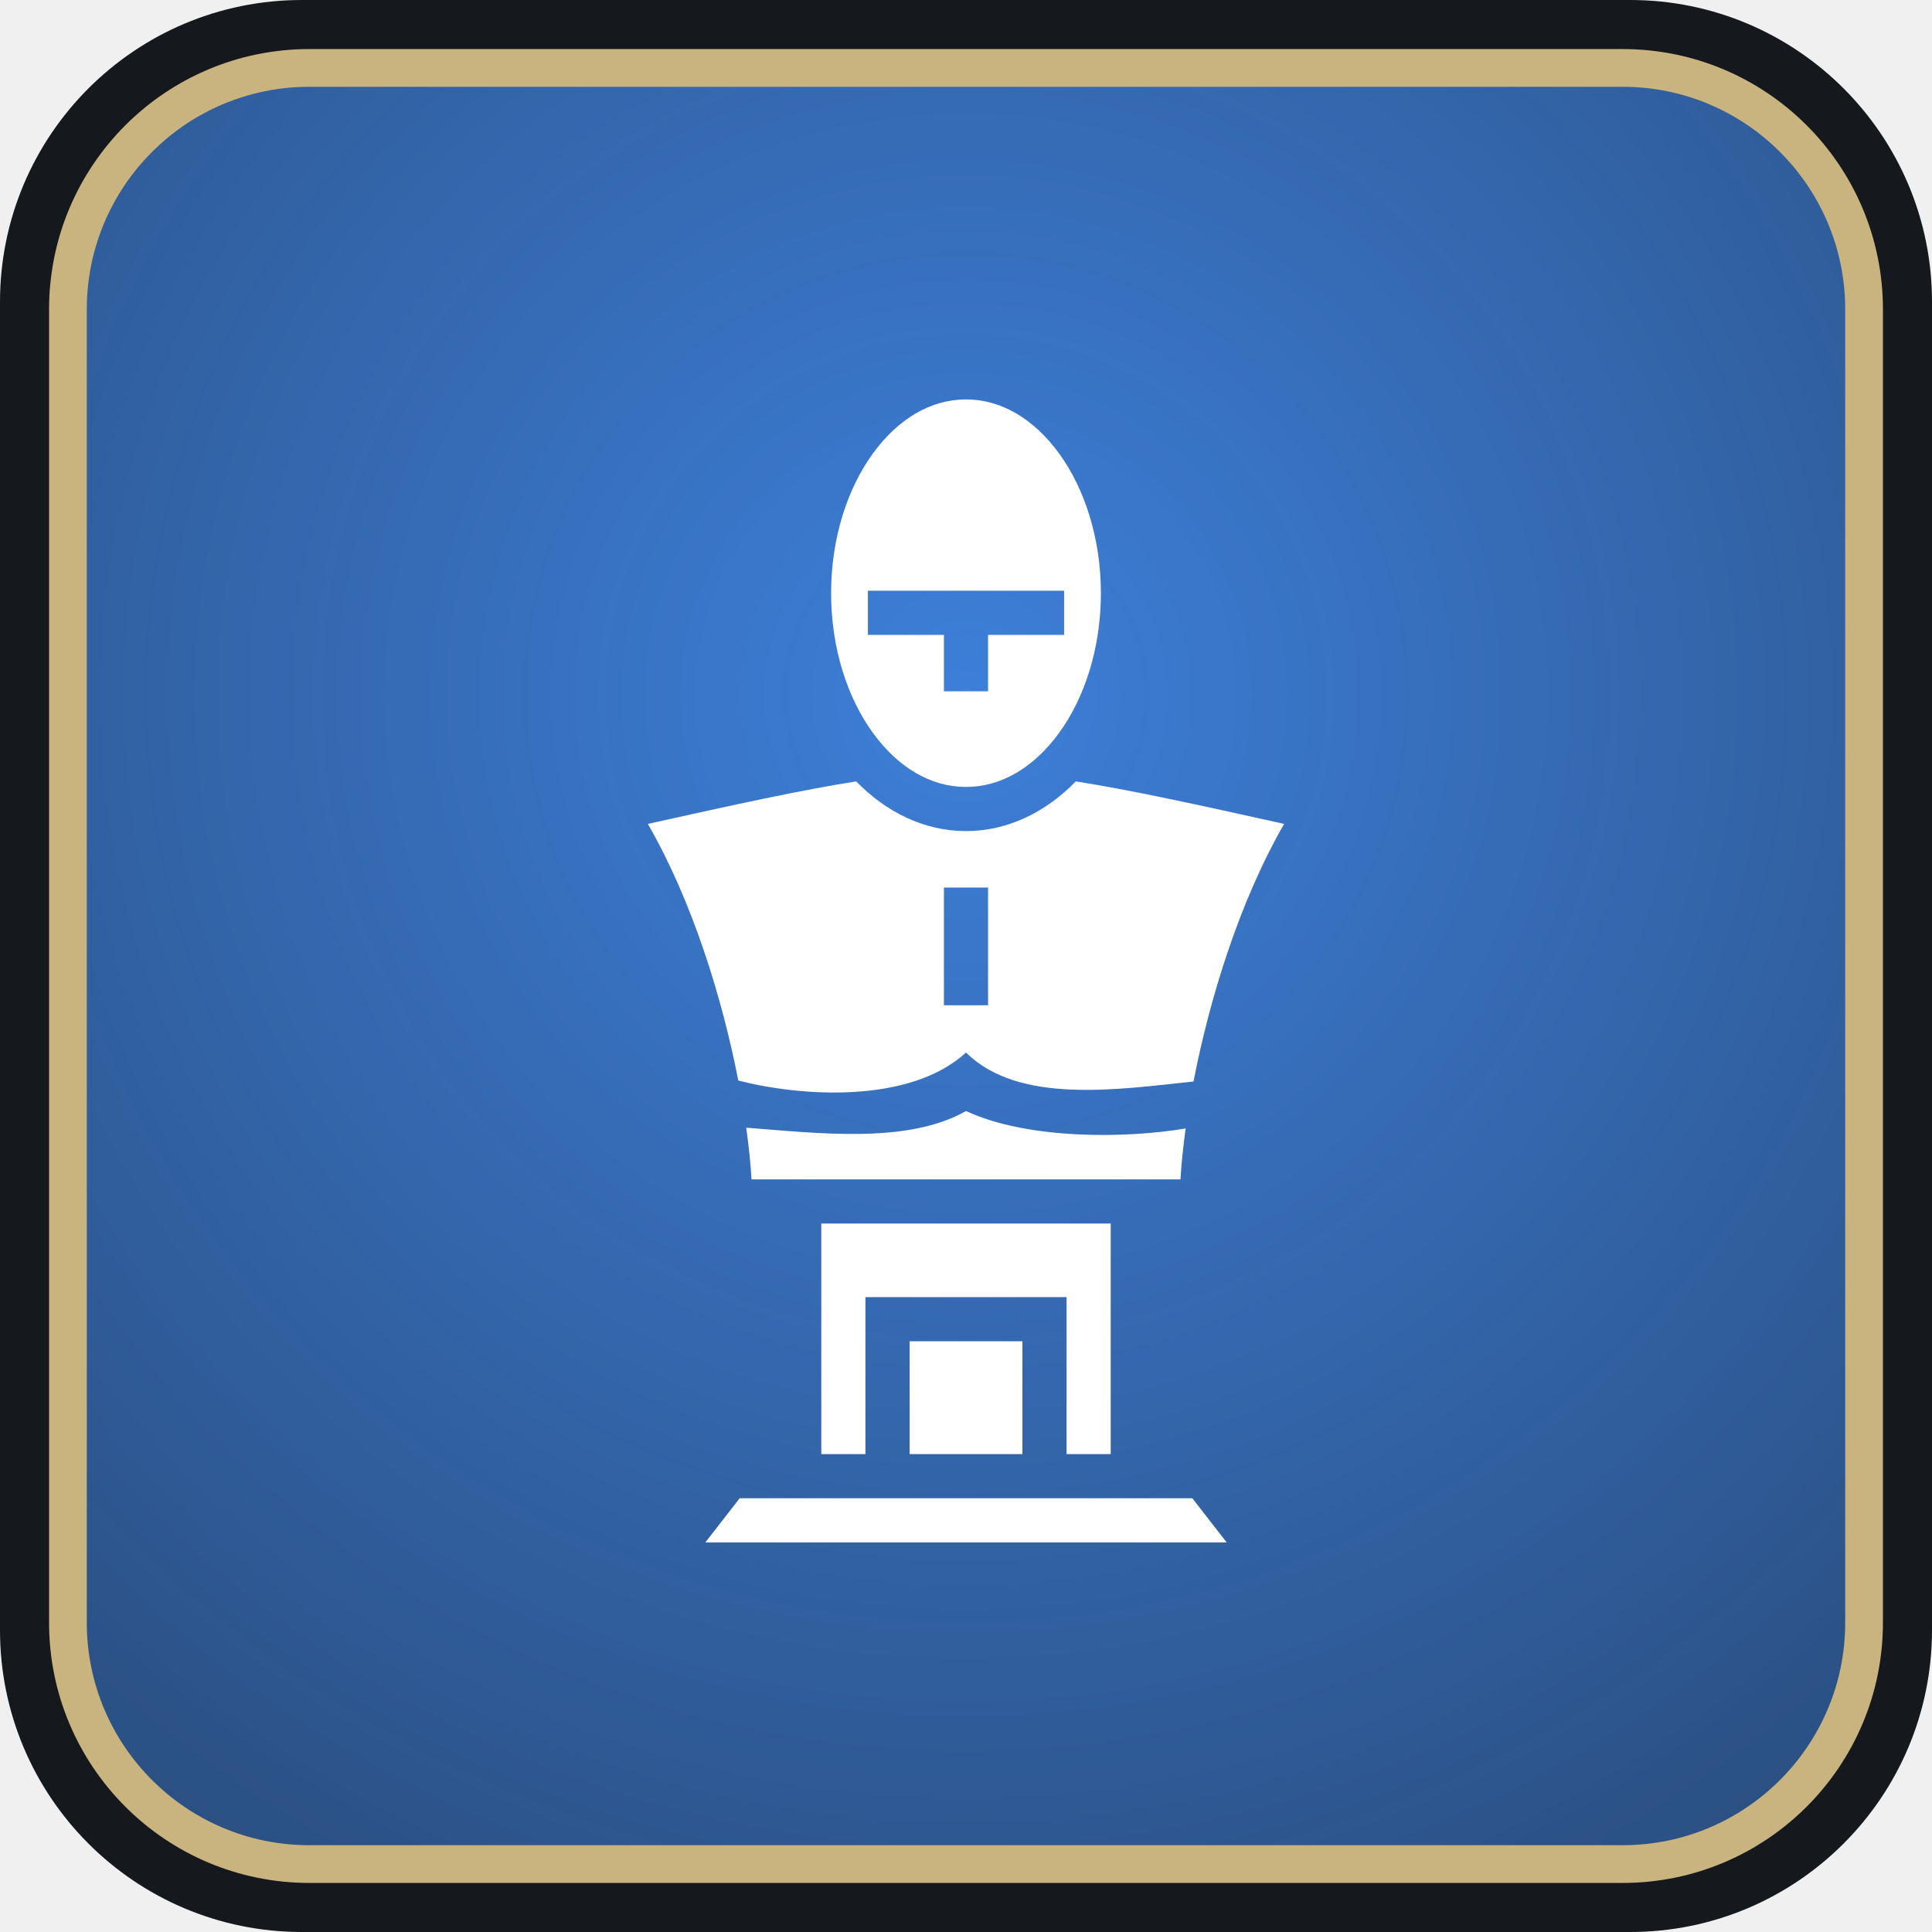
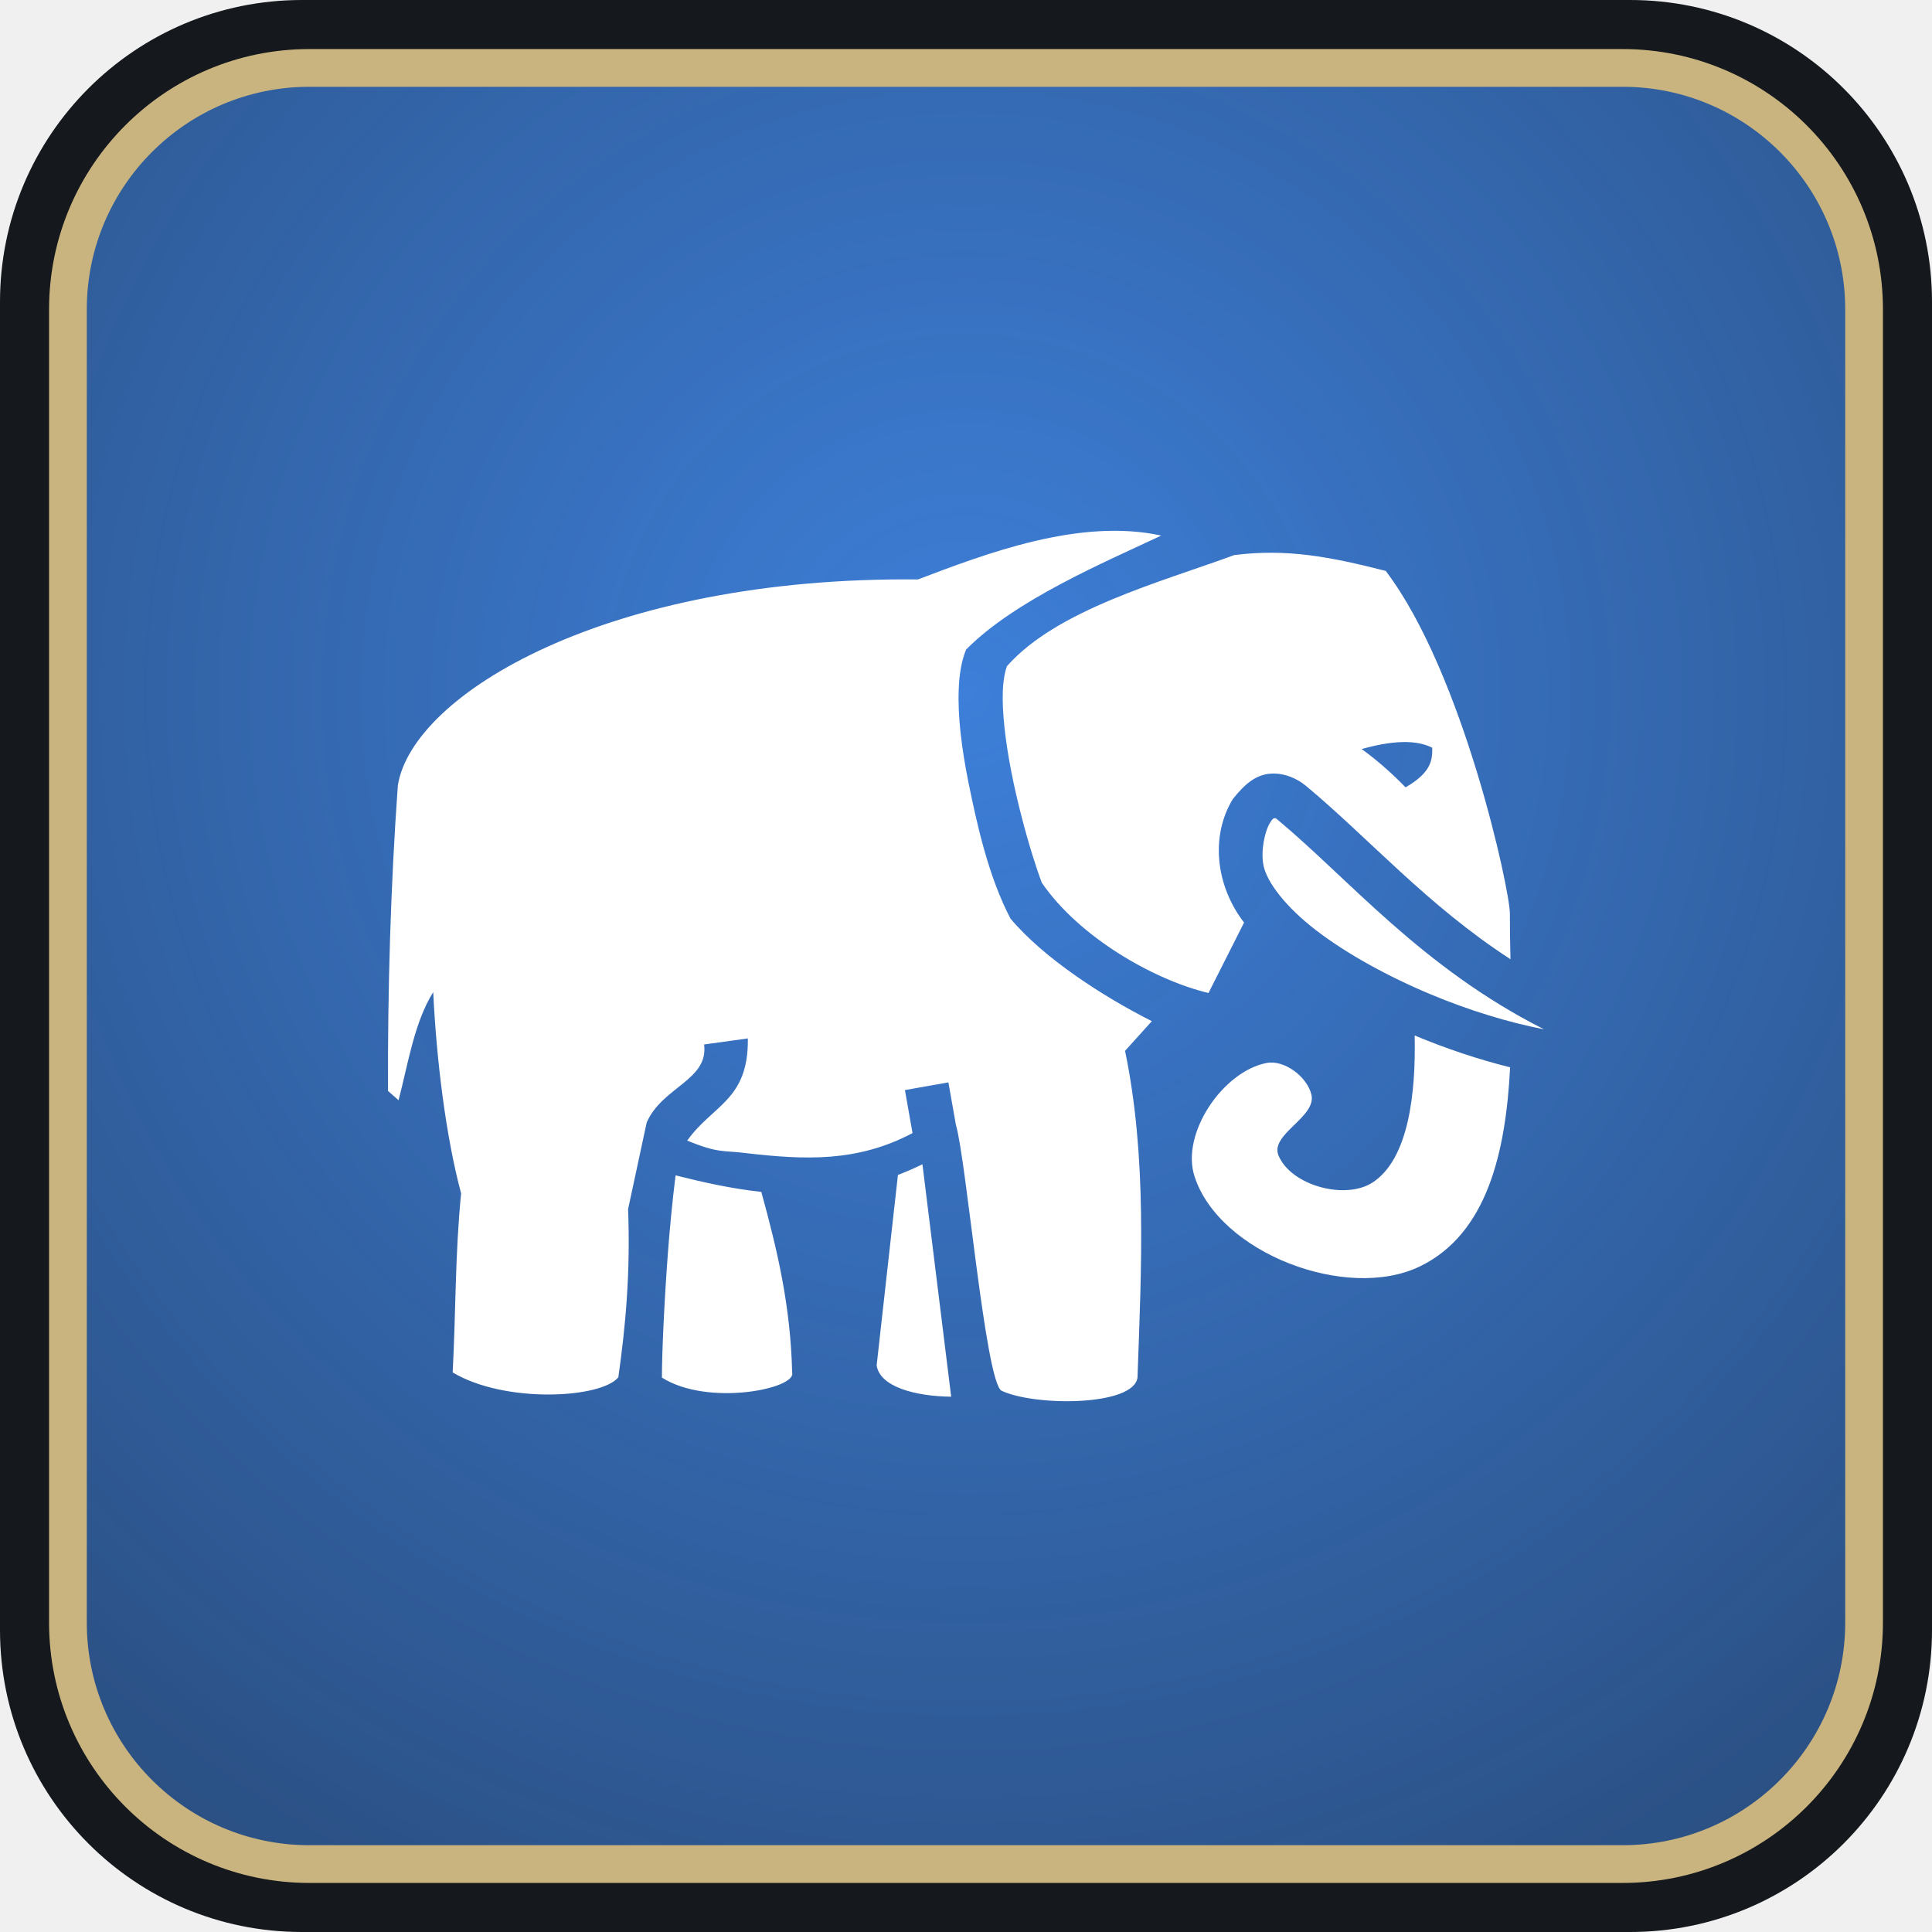
<svg xmlns="http://www.w3.org/2000/svg" viewBox="0 0 512 512">
  <defs>
    <radialGradient id="g-figurine-of-wondrous-power-marble-elephant" cx="50%" cy="35%" r="75%">
      <stop offset="0" stop-color="#3D7FD9" />
      <stop offset="1" stop-color="#3D7FD9" stop-opacity=".55" />
    </radialGradient>
  </defs>
  <rect x="0" y="0" width="512" height="512" rx="80" fill="#15181d" />
  <rect x="18" y="18" width="476" height="476" rx="64" fill="url(#g-figurine-of-wondrous-power-marble-elephant)" />
  <rect x="18" y="18" width="476" height="476" rx="64" fill="none" stroke="#c9b37e" stroke-width="10" />
  <g transform="translate(89.6 89.6) scale(.65)">
-     <path fill="#fff" d="M256 25c14.33 0 27.676 7.905 37.977 22.068C304.277 61.232 311 81.468 311 104c0 22.532-6.723 42.768-17.023 56.932C283.676 175.095 270.329 183 256 183c-14.33 0-27.676-7.905-37.977-22.068C207.723 146.768 201 126.532 201 104c0-22.532 6.722-42.768 17.023-56.932C228.324 32.905 241.671 25 256 25zm40 78h-80v18h31v23h18v-23h31zm4.777 77.732c22.269 3.505 48.815 9.312 84.93 17.334-18.385 31.94-30.507 71.784-36.947 105.024-30.784 3.249-71.261 9.48-92.76-11.819-23.106 21.245-68.115 17.842-92.838 11.424-6.459-33.161-18.556-72.814-36.869-104.629 36.115-8.022 62.661-13.829 84.93-17.334C223.35 193.18 238.89 201 256 201c17.11 0 32.65-7.82 44.777-20.268zM265 224h-18v48h18zm-8.992 91.117c25.254 11.781 65.5 11.202 89.556 7.113-1.059 7.611-1.768 14.623-2.12 20.77H168.556c-.358-6.232-1.08-13.351-2.164-21.084 29 2.217 65.796 6.81 89.615-6.799zM315 361v94h-18v-64h-82v64h-18v-94zm-36 48v46h-46v-46zm69.271 64l14 18H149.73l14-18z" />
+     <path fill="#fff" d="M236.422 98.393c-126.642-1.276-206.07 46.77-212.058 83.93-2.977 41.18-4.165 83.628-4.016 124.617l4.31 3.796c3.963-15.315 6.47-31.843 14.122-44.085 1.3 27.18 5.068 58.562 11.369 82.067-2.477 24.988-2.118 47.99-3.436 72.978 21.158 12.726 60.485 10.65 67.541 1.986 2.936-20.695 4.981-42.58 3.973-68.535l7.592-35.355c6.418-14.587 25.29-17.243 23.406-31.799l17.828-2.467c.355 25.196-14.375 27.1-24.713 41.653 12.994 5.357 14.676 3.886 24.059 5.124 23.848 2.742 45.234 3.774 67.802-8.175l-3.101-17.541 17.723-3.135 3.064 17.328c4.22 14.097 11.996 104.392 18.559 108.361 13.411 6.417 53.823 6.417 55.472-5.312 1.647-45.786 3.861-90.1-5.07-133.242 3.702-4.1 7.34-8.112 10.928-12.096-20.178-10.157-44.214-25.838-57.62-41.797-9.037-17.21-13.75-38.688-17.304-56.256-2.546-12.943-4.3-26.074-3.81-37.486.244-5.706 1.003-11.018 2.982-15.938 19.848-20.186 56.606-35.68 79.58-46.503-33.273-7.269-71.55 7.386-99.182 17.882zm128.934-9.931c-29.757 10.977-72.215 22.174-92.633 45.267-.807 2.008-1.51 5.563-1.7 9.994-.38 8.863 1.097 21.093 3.487 33.243 2.39 12.15 5.644 24.32 8.53 33.642 1.442 4.662 2.797 8.624 3.865 11.44 15.216 22.215 45.646 39.625 67.966 44.959l14.495-28.713c-11.574-15.04-13.779-35.226-4.59-50.352 4.932-6.143 9.727-10.553 16.982-10.416 4.545.109 9.194 1.996 12.856 5.045 25.905 21.572 49.481 48.69 83.37 70.66-.136-6.626-.26-12.94-.243-18.761.026-9.03-18.924-97.759-50.614-139.553-22.918-5.83-40.343-9.14-61.771-6.455zm68.883 76.232c4.327-.07 8.421.563 11.857 2.319.061 4.922-.298 10.035-10.887 16.152-4.501-4.72-11.239-10.838-17.908-15.627 5.427-1.506 11.374-2.754 16.938-2.844zm-54.233 32.838c-2.263 3.593-3.912 11.657-2.703 17.531 1.402 6.812 9.062 16.901 21.55 26.47 12.49 9.567 29.242 18.77 46.753 26.087 15.609 6.522 31.748 11.435 46.058 14.19-49.78-25.118-79.482-61.19-108.566-85.409-1.548-1.595-2.387.034-3.092 1.131zm58.914 86.797c.526 23.427-2.416 50.265-17.086 59.894-11.128 7.306-33.235 1.34-38.41-10.925-3.657-8.667 15.567-15.677 13.408-24.832-1.718-7.287-11.033-14.374-18.375-12.912-17.881 3.558-34.905 28.836-29.3 46.185 10.14 31.387 62.177 51.105 91.875 36.75 27.49-13.288 35.058-46.714 36.808-81.19-12.704-3.13-25.983-7.579-38.92-12.97zm-200.681 52.52a129.415 129.415 0 0 1-9.993 4.34l-8.67 77.603c1.22 8.802 15.819 12.647 30.385 12.81zm-100.65 4.519c-1.341 10.733-2.367 21.785-3.073 30.953-1.545 20.225-2.483 41.562-2.496 51.49 18.869 11.927 54.798 4.533 53.105-2.005-.656-27.278-6.002-49.806-12.58-73.717-11.983-1.258-23.524-3.864-34.957-6.721z" />
  </g>
</svg>
